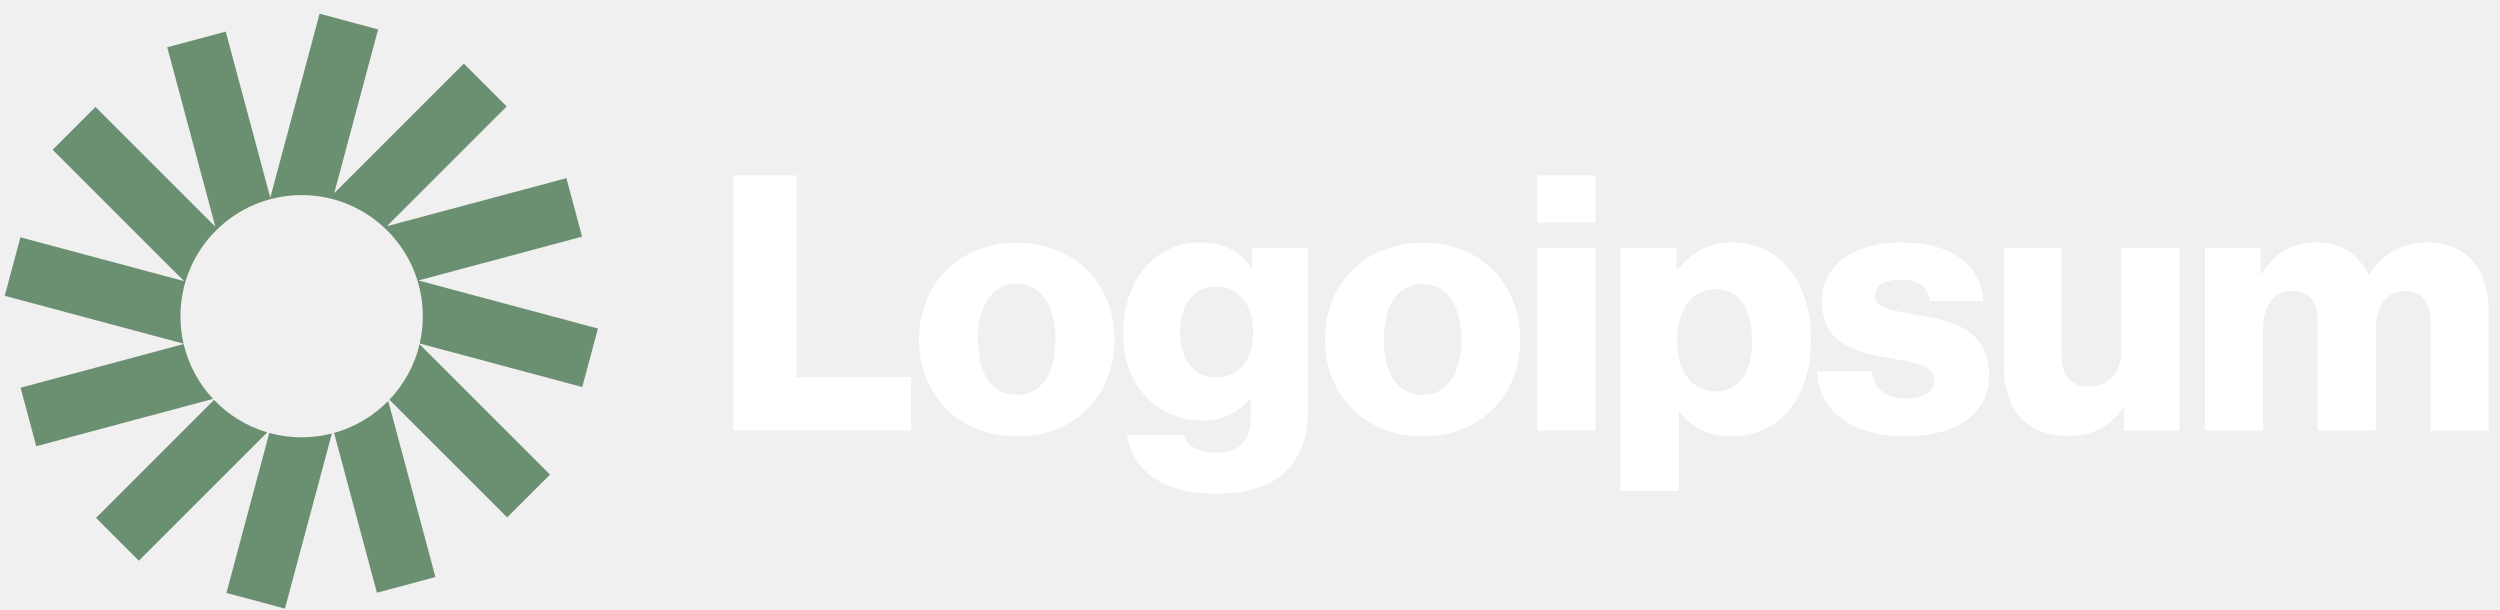
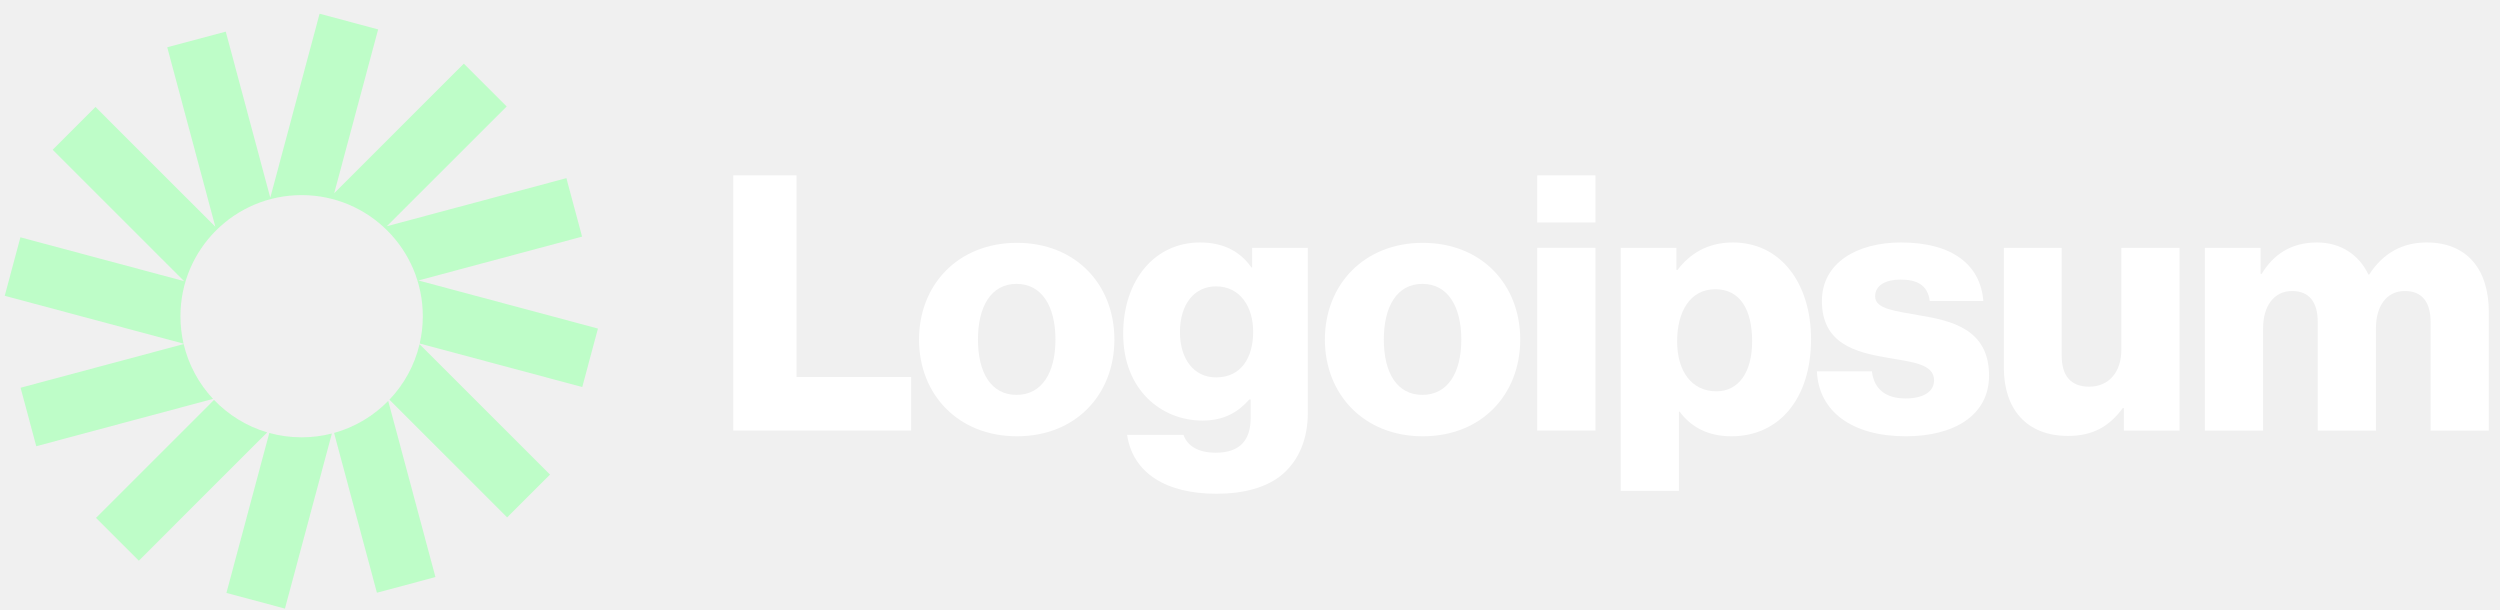
<svg xmlns="http://www.w3.org/2000/svg" width="164" height="40" viewBox="0 0 164 40" fill="none">
  <g clip-path="url(#clip0_592_3)">
    <path d="M48.104 28.245H59.772V24.733H52.251V11.504H48.104V28.245Z" fill="white" />
    <path d="M66.684 25.904C65.021 25.904 64.154 24.453 64.154 22.275C64.154 20.098 65.021 18.622 66.684 18.622C68.348 18.622 69.238 20.098 69.238 22.275C69.238 24.453 68.348 25.904 66.684 25.904ZM66.708 28.62C70.573 28.62 73.104 25.881 73.104 22.275C73.104 18.669 70.573 15.93 66.708 15.93C62.865 15.93 60.288 18.669 60.288 22.275C60.288 25.881 62.865 28.62 66.708 28.62Z" fill="white" />
    <path d="M79.795 32.39C81.576 32.39 83.145 31.992 84.2 31.055C85.16 30.189 85.793 28.878 85.793 27.075V16.258H82.138V17.545H82.091C81.388 16.538 80.31 15.906 78.717 15.906C75.742 15.906 73.68 18.388 73.68 21.9C73.68 25.576 76.187 27.59 78.881 27.59C80.334 27.59 81.248 27.005 81.95 26.209H82.044V27.403C82.044 28.855 81.365 29.698 79.748 29.698C78.483 29.698 77.85 29.159 77.639 28.527H73.938C74.313 31.032 76.492 32.39 79.795 32.39ZM79.772 24.757C78.342 24.757 77.405 23.586 77.405 21.783C77.405 19.957 78.342 18.786 79.772 18.786C81.365 18.786 82.208 20.144 82.208 21.76C82.208 23.446 81.435 24.757 79.772 24.757Z" fill="white" />
    <path d="M93.308 25.904C91.644 25.904 90.778 24.453 90.778 22.275C90.778 20.098 91.644 18.622 93.308 18.622C94.971 18.622 95.862 20.098 95.862 22.275C95.862 24.453 94.971 25.904 93.308 25.904ZM93.331 28.62C97.197 28.62 99.727 25.881 99.727 22.275C99.727 18.669 97.197 15.93 93.331 15.93C89.489 15.93 86.912 18.669 86.912 22.275C86.912 25.881 89.489 28.62 93.331 28.62Z" fill="white" />
    <path d="M100.842 28.245H104.661V16.257H100.842V28.245ZM100.842 14.595H104.661V11.504H100.842V14.595Z" fill="white" />
    <path d="M106.318 32.203H110.137V27.005H110.184C110.933 28.012 112.034 28.62 113.581 28.62C116.72 28.62 118.805 26.138 118.805 22.252C118.805 18.646 116.861 15.906 113.674 15.906C112.034 15.906 110.863 16.632 110.043 17.709H109.973V16.258H106.318V32.203ZM112.597 25.67C110.957 25.67 110.02 24.335 110.02 22.392C110.02 20.449 110.863 18.974 112.526 18.974C114.166 18.974 114.94 20.332 114.94 22.392C114.94 24.429 114.049 25.67 112.597 25.67Z" fill="white" />
    <path d="M125.023 28.62C128.162 28.62 130.482 27.262 130.482 24.64C130.482 21.573 127.998 21.034 125.89 20.683C124.367 20.402 123.008 20.285 123.008 19.442C123.008 18.693 123.734 18.341 124.671 18.341C125.726 18.341 126.452 18.669 126.592 19.746H130.107C129.919 17.381 128.092 15.906 124.695 15.906C121.86 15.906 119.517 17.218 119.517 19.746C119.517 22.556 121.743 23.118 123.828 23.469C125.421 23.75 126.874 23.867 126.874 24.944C126.874 25.717 126.147 26.138 124.999 26.138C123.734 26.138 122.938 25.553 122.797 24.359H119.189C119.306 27.005 121.508 28.62 125.023 28.62Z" fill="white" />
    <path d="M135.669 28.597C137.332 28.597 138.387 27.942 139.254 26.771H139.324V28.246H142.979V16.258H139.16V22.954C139.16 24.383 138.363 25.366 137.051 25.366C135.833 25.366 135.247 24.64 135.247 23.329V16.258H131.452V24.125C131.452 26.794 132.904 28.597 135.669 28.597Z" fill="white" />
    <path d="M144.64 28.246H148.459V21.526C148.459 20.098 149.162 19.091 150.357 19.091C151.505 19.091 152.044 19.84 152.044 21.128V28.246H155.862V21.526C155.862 20.098 156.542 19.091 157.76 19.091C158.908 19.091 159.447 19.84 159.447 21.128V28.246H163.266V20.449C163.266 17.756 161.907 15.906 159.189 15.906C157.643 15.906 156.354 16.562 155.417 18.014H155.37C154.761 16.726 153.566 15.906 151.997 15.906C150.263 15.906 149.115 16.726 148.365 17.967H148.295V16.258H144.64V28.246Z" fill="white" />
-     <path d="M24.805 1.929L20.965 0.9L17.73 12.968L14.809 2.073L10.97 3.101L14.126 14.873L6.265 7.016L3.454 9.825L12.076 18.443L1.339 15.567L0.31 19.404L12.042 22.546C11.908 21.967 11.837 21.364 11.837 20.744C11.837 16.356 15.396 12.799 19.787 12.799C24.177 12.799 27.736 16.356 27.736 20.744C27.736 21.36 27.666 21.959 27.533 22.535L38.196 25.39L39.225 21.553L27.446 18.399L38.184 15.523L37.156 11.686L25.377 14.84L33.238 6.984L30.427 4.175L21.924 12.673L24.805 1.929Z" fill="#6B8F71" />
-     <path d="M27.523 22.58C27.194 23.971 26.499 25.22 25.545 26.221L33.27 33.941L36.081 31.133L27.523 22.58Z" fill="#6B8F71" />
-     <path d="M25.467 26.301C24.502 27.286 23.283 28.021 21.915 28.4L24.726 38.884L28.565 37.855L25.467 26.301Z" fill="#6B8F71" />
-     <path d="M21.772 28.438C21.137 28.602 20.472 28.688 19.787 28.688C19.052 28.688 18.341 28.589 17.666 28.402L14.853 38.896L18.692 39.924L21.772 28.438Z" fill="#6B8F71" />
-     <path d="M17.53 28.364C16.184 27.967 14.986 27.222 14.04 26.234L6.297 33.973L9.108 36.782L17.53 28.364Z" fill="#6B8F71" />
-     <path d="M13.976 26.167C13.047 25.172 12.37 23.94 12.048 22.57L1.35 25.435L2.379 29.272L13.976 26.167Z" fill="#6B8F71" />
+     <path d="M24.805 1.929L20.965 0.9L17.73 12.968L14.809 2.073L10.97 3.101L14.126 14.873L6.265 7.016L3.454 9.825L12.076 18.443L1.339 15.567L0.31 19.404L12.042 22.546C11.908 21.967 11.837 21.364 11.837 20.744C11.837 16.356 15.396 12.799 19.787 12.799C24.177 12.799 27.736 16.356 27.736 20.744C27.736 21.36 27.666 21.959 27.533 22.535L38.196 25.39L39.225 21.553L27.446 18.399L38.184 15.523L37.156 11.686L25.377 14.84L33.238 6.984L30.427 4.175L21.924 12.673L24.805 1.929Z" fill="#BEFDC8" />
+     <path d="M27.523 22.58C27.194 23.971 26.499 25.22 25.545 26.221L33.27 33.941L36.081 31.133L27.523 22.58Z" fill="#BEFDC8" />
+     <path d="M25.467 26.301C24.502 27.286 23.283 28.021 21.915 28.4L24.726 38.884L28.565 37.855L25.467 26.301Z" fill="#BEFDC8" />
+     <path d="M21.772 28.438C21.137 28.602 20.472 28.688 19.787 28.688C19.052 28.688 18.341 28.589 17.666 28.402L14.853 38.896L18.692 39.924L21.772 28.438Z" fill="#BEFDC8" />
+     <path d="M17.53 28.364C16.184 27.967 14.986 27.222 14.04 26.234L6.297 33.973L9.108 36.782L17.53 28.364Z" fill="#BEFDC8" />
+     <path d="M13.976 26.167C13.047 25.172 12.37 23.94 12.048 22.57L1.35 25.435L2.379 29.272L13.976 26.167Z" fill="#BEFDC8" />
  </g>
  <defs>
    <clipPath id="clip0_592_3">
      <rect width="164" height="40" fill="white" />
    </clipPath>
  </defs>
</svg>
